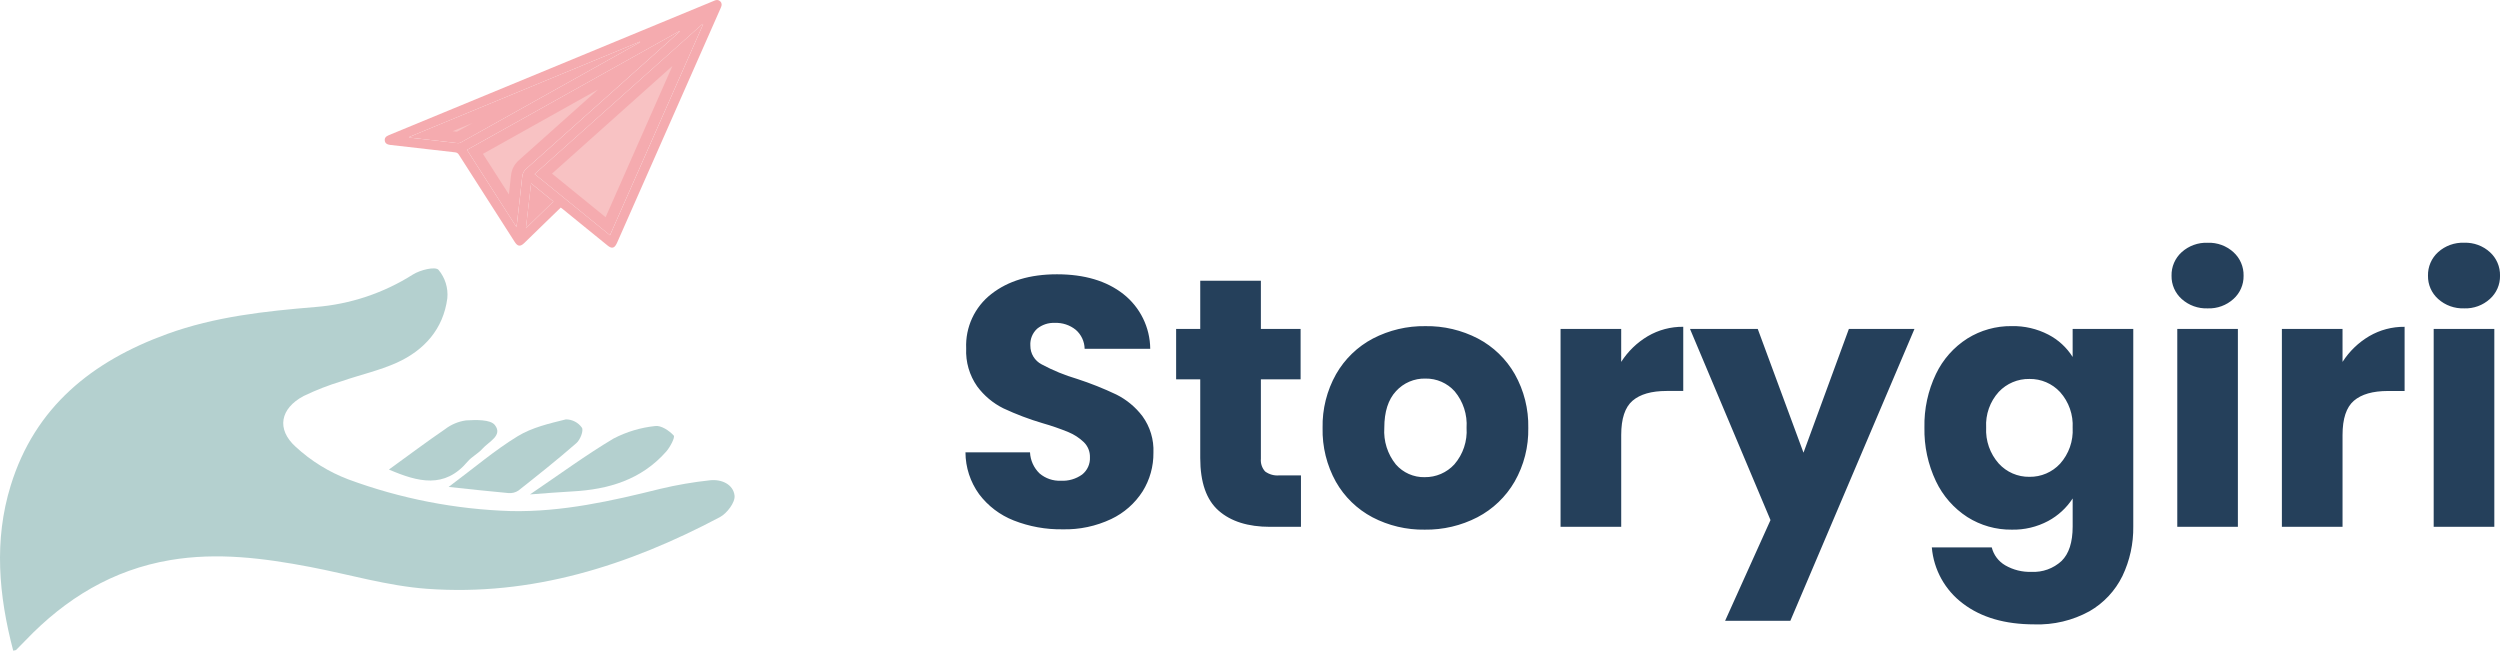
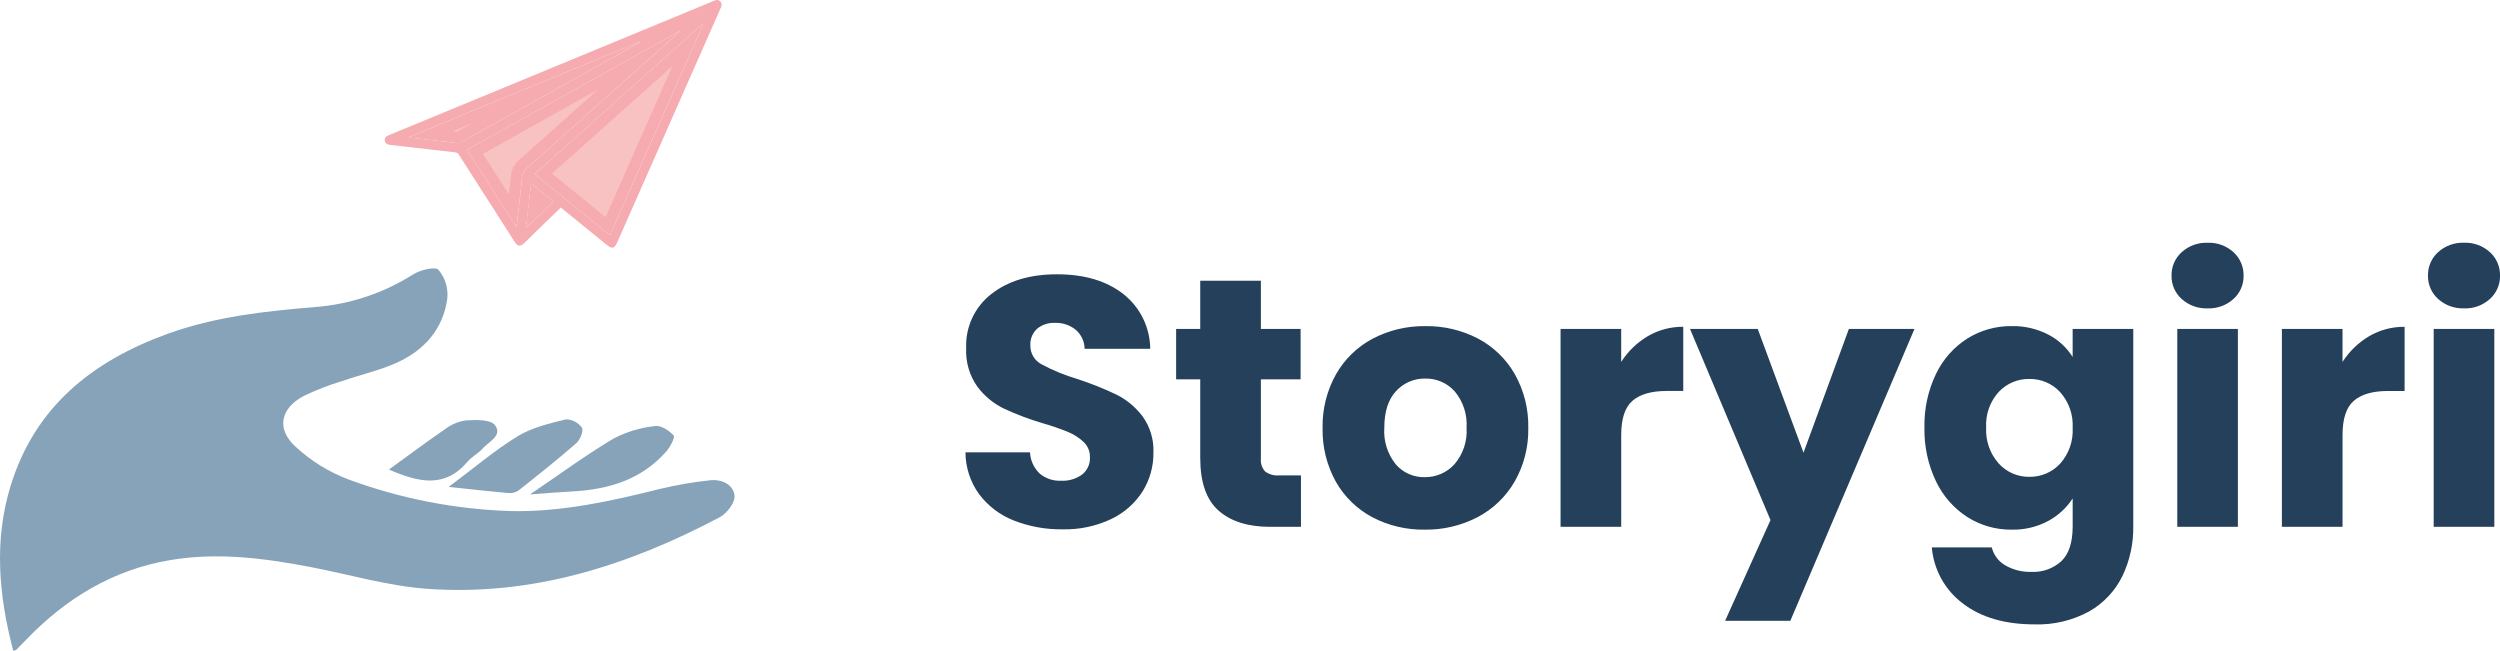
<svg xmlns="http://www.w3.org/2000/svg" width="444.111" height="115.589" viewBox="0 0 444.111 115.589">
  <g id="Group_143" data-name="Group 143" transform="translate(-300.136 -648.411)">
    <g id="Group_142" data-name="Group 142">
      <path id="Path_1087" data-name="Path 1087" d="M19.908.441a22.75,22.75,0,0,1-8.694-1.575A14.171,14.171,0,0,1,5.071-5.8,12.737,12.737,0,0,1,2.646-13.23H14.112a5.563,5.563,0,0,0,1.7,3.748,5.468,5.468,0,0,0,3.78,1.292,5.912,5.912,0,0,0,3.78-1.1,3.687,3.687,0,0,0,1.386-3.056,3.617,3.617,0,0,0-1.1-2.709,8.894,8.894,0,0,0-2.709-1.764A43.576,43.576,0,0,0,16.38-18.4a49.733,49.733,0,0,1-6.993-2.646,12.921,12.921,0,0,1-4.662-3.906,10.883,10.883,0,0,1-1.953-6.741,11.592,11.592,0,0,1,4.473-9.67q4.473-3.5,11.655-3.5,7.308,0,11.781,3.5a12.517,12.517,0,0,1,4.788,9.733H23.814A4.558,4.558,0,0,0,22.239-35a5.548,5.548,0,0,0-3.717-1.229,4.633,4.633,0,0,0-3.15,1.039,3.749,3.749,0,0,0-1.2,2.993,3.709,3.709,0,0,0,2.016,3.339,33.048,33.048,0,0,0,6.3,2.583A58.263,58.263,0,0,1,29.452-23.5a13.253,13.253,0,0,1,4.631,3.843,10.287,10.287,0,0,1,1.953,6.489A12.733,12.733,0,0,1,34.114-6.3a13.458,13.458,0,0,1-5.575,4.914A19.087,19.087,0,0,1,19.908.441ZM62.244-9.135V0H56.763Q50.9,0,47.628-2.866t-3.276-9.356V-26.208H40.068v-8.946h4.284v-8.568H55.125v8.568h7.056v8.946H55.125V-12.1a2.952,2.952,0,0,0,.756,2.268,3.69,3.69,0,0,0,2.52.693ZM84.231.5A19.4,19.4,0,0,1,74.938-1.7,16.146,16.146,0,0,1,68.45-8a18.825,18.825,0,0,1-2.363-9.576,18.674,18.674,0,0,1,2.394-9.544,16.244,16.244,0,0,1,6.552-6.332,19.589,19.589,0,0,1,9.324-2.2,19.589,19.589,0,0,1,9.324,2.2,16.244,16.244,0,0,1,6.552,6.332,18.674,18.674,0,0,1,2.394,9.544A18.483,18.483,0,0,1,100.2-8.033,16.4,16.4,0,0,1,93.587-1.7,19.775,19.775,0,0,1,84.231.5Zm0-9.324a7.018,7.018,0,0,0,5.26-2.268,9.01,9.01,0,0,0,2.173-6.489,9.178,9.178,0,0,0-2.11-6.489,6.82,6.82,0,0,0-5.2-2.268A6.837,6.837,0,0,0,79.128-24.1q-2.079,2.236-2.079,6.52A9.359,9.359,0,0,0,79.1-11.088,6.627,6.627,0,0,0,84.231-8.82Zm34.9-20.475a14.212,14.212,0,0,1,4.725-4.568,12.184,12.184,0,0,1,6.3-1.669v11.4H127.2q-4.032,0-6.048,1.732t-2.016,6.08V0H108.36V-35.154h10.773Zm52.1-5.859-22.05,51.849H137.592L145.656-1.2l-14.3-33.957h12.033l8.127,21.987,8.064-21.987Zm17.262-.5a13.528,13.528,0,0,1,6.521,1.512,11.138,11.138,0,0,1,4.316,3.969v-4.977H210.1V-.063a19.772,19.772,0,0,1-1.921,8.789,14.644,14.644,0,0,1-5.859,6.269,18.953,18.953,0,0,1-9.8,2.331q-7.812,0-12.663-3.686a13.91,13.91,0,0,1-5.544-9.985h10.647a5.1,5.1,0,0,0,2.394,3.181A8.726,8.726,0,0,0,192.024,8a7.328,7.328,0,0,0,5.324-1.922q1.985-1.922,1.985-6.143V-5.04a11.949,11.949,0,0,1-4.347,4A13.124,13.124,0,0,1,188.5.5a14.4,14.4,0,0,1-7.875-2.236A15.455,15.455,0,0,1,175.045-8.1,21.21,21.21,0,0,1,173-17.64a21.01,21.01,0,0,1,2.047-9.513,15.273,15.273,0,0,1,5.576-6.3A14.556,14.556,0,0,1,188.5-35.658Zm10.836,18.081A8.808,8.808,0,0,0,197.1-23.94a7.266,7.266,0,0,0-5.449-2.331,7.314,7.314,0,0,0-5.45,2.3,8.7,8.7,0,0,0-2.236,6.331,8.921,8.921,0,0,0,2.236,6.394,7.221,7.221,0,0,0,5.45,2.362,7.266,7.266,0,0,0,5.449-2.331A8.808,8.808,0,0,0,199.332-17.577Zm24-21.231a6.53,6.53,0,0,1-4.631-1.669,5.41,5.41,0,0,1-1.8-4.127,5.48,5.48,0,0,1,1.8-4.189,6.53,6.53,0,0,1,4.631-1.67,6.443,6.443,0,0,1,4.567,1.67,5.48,5.48,0,0,1,1.8,4.189,5.41,5.41,0,0,1-1.8,4.127A6.444,6.444,0,0,1,223.335-38.808Zm5.355,3.654V0H217.917V-35.154ZM247.275-29.3A14.211,14.211,0,0,1,252-33.863a12.184,12.184,0,0,1,6.3-1.669v11.4h-2.961q-4.032,0-6.048,1.732t-2.016,6.08V0H236.5V-35.154h10.773Zm21.609-9.513a6.53,6.53,0,0,1-4.63-1.669,5.41,5.41,0,0,1-1.8-4.127,5.48,5.48,0,0,1,1.8-4.189,6.53,6.53,0,0,1,4.63-1.67,6.444,6.444,0,0,1,4.568,1.67,5.48,5.48,0,0,1,1.8,4.189,5.41,5.41,0,0,1-1.8,4.127A6.444,6.444,0,0,1,268.884-38.808Zm5.355,3.654V0H263.466V-35.154Z" transform="translate(469 742)" fill="#25405b" />
      <g id="ydmkdsg2" transform="translate(230.137 566.77)">
        <g id="Group_12" data-name="Group 12" transform="translate(69.999 81.641)">
          <g id="Group_10" data-name="Group 10" transform="translate(0 47.679)">
-             <path id="Path_2" data-name="Path 2" d="M77.784,290.478c-2.587-9.841-3.451-19.6-.445-29.34,4.316-13.989,14.492-22.086,27.764-26.91,8.511-3.1,17.43-4.059,26.365-4.8a37.894,37.894,0,0,0,17.326-5.777c1.278-.8,3.928-1.466,4.536-.833a6.857,6.857,0,0,1,1.571,5.054c-.712,5.457-4.09,9.239-8.977,11.449-3.111,1.4-6.51,2.153-9.752,3.273a47.051,47.051,0,0,0-6.8,2.645c-4.148,2.21-4.887,5.882-1.409,9.024a28.872,28.872,0,0,0,9.354,5.787,91.483,91.483,0,0,0,28.927,5.63c9.04.178,17.786-1.781,26.5-3.954a70.115,70.115,0,0,1,8.794-1.514c2.069-.241,4.174.718,4.389,2.734.126,1.194-1.357,3.148-2.613,3.813-16.262,8.605-33.42,14.084-52.029,12.727-6.987-.508-13.853-2.566-20.782-3.886-8.218-1.566-16.461-2.624-24.82-1.215-10.224,1.723-18.583,6.824-25.669,14.22q-.841.88-1.707,1.734C78.235,290.41,78.12,290.4,77.784,290.478Z" transform="translate(-75.436 -222.568)" fill="#b4d0cf" />
-             <path id="Path_3" data-name="Path 3" d="M227.6,285.752c4.546-3.389,8.212-6.531,12.277-9.014,2.53-1.545,5.62-2.263,8.553-2.985a3.471,3.471,0,0,1,2.849,1.477c.33.524-.3,2.147-.979,2.734-3.336,2.917-6.809,5.672-10.286,8.422a2.732,2.732,0,0,1-1.781.456C234.906,286.548,231.591,286.171,227.6,285.752Z" transform="translate(-147.905 -246.93)" fill="#b4d0cf" />
-             <path id="Path_4" data-name="Path 4" d="M255.2,288.17c5.285-3.577,9.92-6.992,14.843-9.925a20.647,20.647,0,0,1,7.39-2.221c1.037-.157,2.493.807,3.3,1.686.278.3-.634,2.058-1.341,2.854-4.415,5.007-10.265,6.735-16.692,7.076C260.39,287.757,258.091,287.961,255.2,288.17Z" transform="translate(-161.049 -248.019)" fill="#b4d0cf" />
-             <path id="Path_5" data-name="Path 5" d="M207.35,282.8c3.457-2.5,6.678-4.923,10-7.191a7.841,7.841,0,0,1,3.7-1.54c1.744-.1,4.326-.194,5.122.828,1.456,1.859-1.11,2.954-2.21,4.206-.765.869-1.906,1.414-2.65,2.3C217.238,286.234,212.551,285.034,207.35,282.8Z" transform="translate(-138.26 -247.067)" fill="#b4d0cf" />
+             <path id="Path_2" data-name="Path 2" d="M77.784,290.478c-2.587-9.841-3.451-19.6-.445-29.34,4.316-13.989,14.492-22.086,27.764-26.91,8.511-3.1,17.43-4.059,26.365-4.8a37.894,37.894,0,0,0,17.326-5.777c1.278-.8,3.928-1.466,4.536-.833a6.857,6.857,0,0,1,1.571,5.054c-.712,5.457-4.09,9.239-8.977,11.449-3.111,1.4-6.51,2.153-9.752,3.273a47.051,47.051,0,0,0-6.8,2.645c-4.148,2.21-4.887,5.882-1.409,9.024a28.872,28.872,0,0,0,9.354,5.787,91.483,91.483,0,0,0,28.927,5.63c9.04.178,17.786-1.781,26.5-3.954a70.115,70.115,0,0,1,8.794-1.514c2.069-.241,4.174.718,4.389,2.734.126,1.194-1.357,3.148-2.613,3.813-16.262,8.605-33.42,14.084-52.029,12.727-6.987-.508-13.853-2.566-20.782-3.886-8.218-1.566-16.461-2.624-24.82-1.215-10.224,1.723-18.583,6.824-25.669,14.22q-.841.88-1.707,1.734C78.235,290.41,78.12,290.4,77.784,290.478Z" transform="translate(-75.436 -222.568)" fill="#87a3b9" />
+             <path id="Path_3" data-name="Path 3" d="M227.6,285.752c4.546-3.389,8.212-6.531,12.277-9.014,2.53-1.545,5.62-2.263,8.553-2.985a3.471,3.471,0,0,1,2.849,1.477c.33.524-.3,2.147-.979,2.734-3.336,2.917-6.809,5.672-10.286,8.422a2.732,2.732,0,0,1-1.781.456C234.906,286.548,231.591,286.171,227.6,285.752Z" transform="translate(-147.905 -246.93)" fill="#87a3b9" />
+             <path id="Path_4" data-name="Path 4" d="M255.2,288.17c5.285-3.577,9.92-6.992,14.843-9.925a20.647,20.647,0,0,1,7.39-2.221c1.037-.157,2.493.807,3.3,1.686.278.3-.634,2.058-1.341,2.854-4.415,5.007-10.265,6.735-16.692,7.076C260.39,287.757,258.091,287.961,255.2,288.17Z" transform="translate(-161.049 -248.019)" fill="#87a3b9" />
+             <path id="Path_5" data-name="Path 5" d="M207.35,282.8c3.457-2.5,6.678-4.923,10-7.191a7.841,7.841,0,0,1,3.7-1.54c1.744-.1,4.326-.194,5.122.828,1.456,1.859-1.11,2.954-2.21,4.206-.765.869-1.906,1.414-2.65,2.3C217.238,286.234,212.551,285.034,207.35,282.8Z" transform="translate(-138.26 -247.067)" fill="#87a3b9" />
          </g>
          <g id="Group_11" data-name="Group 11" transform="translate(68.346)">
            <g id="Path_6" data-name="Path 6" transform="translate(-205.929 -131.534)" fill="#f8c2c3">
              <path d="M 209.378 156.556 C 208.713 156.479 208.048 156.403 207.383 156.327 C 207.995 156.074 208.606 155.821 209.219 155.569 L 209.292 156.005 C 209.294 156.032 209.298 156.074 209.306 156.123 L 209.378 156.556 Z M 252.494 139.149 L 252.197 138.554 C 252.188 138.537 252.18 138.522 252.173 138.508 L 251.938 137.922 C 256.173 136.171 260.408 134.42 264.643 132.669 L 264.225 133.614 C 263.98 134.17 263.73 134.735 263.479 135.302 L 263.049 135.015 C 263.038 135.008 263.026 134.999 263.014 134.991 C 262.992 134.976 262.97 134.961 262.949 134.947 L 262.305 134.518 L 261.728 135.034 L 260.555 136.083 C 260.204 136.397 259.852 136.711 259.501 137.025 L 259.24 136.59 C 259.213 136.544 259.185 136.506 259.166 136.479 L 258.689 135.685 L 257.843 136.158 C 256.06 137.155 254.277 138.152 252.494 139.149 Z" stroke="none" />
              <path d="M 246.325 175.532 C 246.092 175.532 245.827 175.404 245.515 175.149 C 244.148 174.039 242.781 172.924 241.408 171.813 C 240.125 170.771 238.847 169.729 237.564 168.686 C 237.454 168.592 237.339 168.514 237.197 168.409 C 236.344 169.236 235.5 170.053 234.657 170.87 C 233.348 172.143 232.039 173.421 230.729 174.694 C 230.017 175.385 229.545 175.333 229.016 174.505 C 225.706 169.341 222.396 164.182 219.097 159.013 C 218.924 158.74 218.735 158.63 218.421 158.594 C 214.566 158.164 210.717 157.714 206.862 157.274 C 206.307 157.211 205.998 156.96 205.94 156.541 C 205.877 156.08 206.087 155.781 206.642 155.551 C 216.19 151.607 225.743 147.663 235.296 143.719 C 244.965 139.723 254.628 135.727 264.296 131.731 C 264.369 131.699 264.443 131.668 264.516 131.637 C 264.883 131.479 265.234 131.485 265.532 131.778 C 265.846 132.087 265.831 132.454 265.663 132.836 C 264.925 134.507 264.186 136.172 263.453 137.843 C 258.048 150.083 252.643 162.323 247.243 174.563 C 247.217 174.62 247.19 174.678 247.164 174.736 C 246.924 175.269 246.658 175.532 246.325 175.532 Z M 262.395 135.779 C 252.47 144.652 242.545 153.524 232.562 162.449 C 237.035 166.083 241.466 169.687 245.944 173.322 C 251.475 160.794 256.985 148.318 262.494 135.847 C 262.463 135.827 262.426 135.8 262.395 135.779 Z M 231.929 164.104 C 231.62 166.785 231.321 169.362 231.012 172.075 C 232.688 170.446 234.264 168.912 235.893 167.325 C 234.568 166.246 233.28 165.204 231.929 164.104 Z M 258.331 137.031 C 245.75 144.065 233.17 151.099 220.542 158.159 C 223.465 162.721 226.361 167.236 229.32 171.855 C 229.367 171.567 229.399 171.399 229.42 171.232 C 229.734 168.466 230.064 165.706 230.352 162.941 C 230.415 162.328 230.645 161.893 231.106 161.48 C 239.696 153.822 248.269 146.15 256.843 138.482 C 257.356 138.021 257.87 137.565 258.383 137.104 C 258.367 137.078 258.346 137.057 258.331 137.031 Z M 251.265 138.932 C 237.601 144.578 223.941 150.219 210.282 155.865 C 210.287 155.897 210.287 155.928 210.293 155.959 C 210.366 155.97 210.434 155.991 210.507 155.996 C 213.304 156.321 216.096 156.651 218.892 156.96 C 219.092 156.981 219.327 156.907 219.51 156.803 C 230.022 150.931 240.534 145.055 251.045 139.179 C 251.134 139.126 251.218 139.058 251.302 139 C 251.291 138.98 251.276 138.959 251.265 138.932 Z" stroke="none" fill="#f5abaf" />
            </g>
            <g id="Path_7" data-name="Path 7" transform="translate(-230.147 -135.394)" fill="#f8c2c3">
              <path d="M 269.771 175.58 C 267.879 174.043 265.994 172.511 264.109 170.978 C 262.182 169.411 260.255 167.845 258.321 166.273 L 262.364 162.658 C 269.473 156.303 276.793 149.758 284.035 143.282 L 269.771 175.58 Z" stroke="none" />
              <path d="M 269.385 173.978 L 281.249 147.115 C 275.142 152.576 269.012 158.057 263.031 163.404 L 259.862 166.237 C 261.491 167.561 263.115 168.881 264.74 170.202 C 266.287 171.46 267.835 172.718 269.385 173.978 M 270.156 177.182 C 265.684 173.547 261.253 169.944 256.78 166.309 C 266.763 157.385 276.688 148.512 286.607 139.64 C 286.639 139.661 286.675 139.687 286.707 139.708 C 281.197 152.184 275.687 164.659 270.156 177.182 Z" stroke="none" fill="#f5abaf" />
            </g>
            <g id="Path_8" data-name="Path 8" transform="translate(-219.217 -136.533)" fill="#f8c2c3">
              <path d="M 241.954 173.983 C 239.581 170.275 237.37 166.824 235.246 163.512 C 245.542 157.755 255.081 152.422 264.543 147.13 C 263.749 147.84 262.955 148.55 262.161 149.26 C 256.119 154.662 249.872 160.247 243.723 165.732 C 243.073 166.309 242.728 166.978 242.64 167.838 C 242.432 169.83 242.199 171.858 241.972 173.819 C 241.966 173.873 241.96 173.928 241.954 173.983 Z" stroke="none" />
              <path d="M 241.28 171.076 C 241.406 169.962 241.53 168.843 241.645 167.736 C 241.759 166.627 242.222 165.727 243.061 164.983 C 247.734 160.815 252.463 156.589 257.115 152.43 C 250.5 156.129 243.757 159.899 236.661 163.867 C 238.148 166.184 239.679 168.574 241.28 171.076 M 242.603 176.854 C 239.649 172.234 236.758 167.72 233.83 163.158 C 246.458 156.098 259.038 149.064 271.613 142.03 C 271.629 142.056 271.65 142.077 271.665 142.103 C 271.152 142.564 270.639 143.025 270.126 143.481 C 261.547 151.148 252.973 158.821 244.389 166.479 C 243.928 166.887 243.697 167.327 243.635 167.94 C 243.346 170.705 243.017 173.465 242.702 176.231 C 242.681 176.398 242.65 176.566 242.603 176.854 Z" stroke="none" fill="#f5abaf" />
            </g>
            <g id="Path_9" data-name="Path 9" transform="translate(-209.887 -138.261)" fill="#f8c2c3">
              <path d="M 222.909 162.688 C 221.272 162.507 219.616 162.316 217.985 162.127 C 225.475 159.032 232.963 155.938 240.453 152.844 C 240.57 152.796 240.687 152.747 240.804 152.699 C 234.894 156.003 228.904 159.35 222.981 162.657 C 222.955 162.672 222.928 162.682 222.909 162.688 Z" stroke="none" />
              <path d="M 222.715 161.66 C 223.646 161.141 224.579 160.62 225.512 160.099 C 224.322 160.59 223.132 161.082 221.942 161.574 C 222.2 161.603 222.458 161.632 222.715 161.66 M 222.917 163.691 C 222.895 163.691 222.872 163.69 222.85 163.687 C 220.054 163.378 217.262 163.048 214.465 162.724 C 214.392 162.713 214.324 162.697 214.25 162.687 C 214.245 162.65 214.24 162.624 214.24 162.593 C 227.899 156.947 241.559 151.306 255.223 145.66 C 255.234 145.681 255.249 145.702 255.26 145.728 C 255.176 145.786 255.092 145.854 255.003 145.906 C 244.492 151.783 233.985 157.659 223.468 163.53 C 223.31 163.619 223.102 163.691 222.917 163.691 Z" stroke="none" fill="#f5abaf" />
            </g>
            <g id="Path_10" data-name="Path 10" transform="translate(-228.733 -161.15)" fill="#f8c2c3">
              <path d="M 255.125 199.018 C 255.199 198.372 255.273 197.729 255.347 197.085 C 255.402 196.606 255.457 196.126 255.512 195.645 C 255.628 195.739 255.744 195.833 255.859 195.927 C 256.305 196.289 256.748 196.648 257.192 197.009 C 256.502 197.679 255.817 198.345 255.125 199.018 Z" stroke="none" />
              <path d="M 254.727 193.72 C 256.083 194.82 257.371 195.867 258.697 196.941 C 257.068 198.523 255.491 200.057 253.81 201.691 C 254.124 198.978 254.418 196.402 254.727 193.72 Z" stroke="none" fill="#f5abaf" />
            </g>
          </g>
        </g>
      </g>
    </g>
  </g>
</svg>
